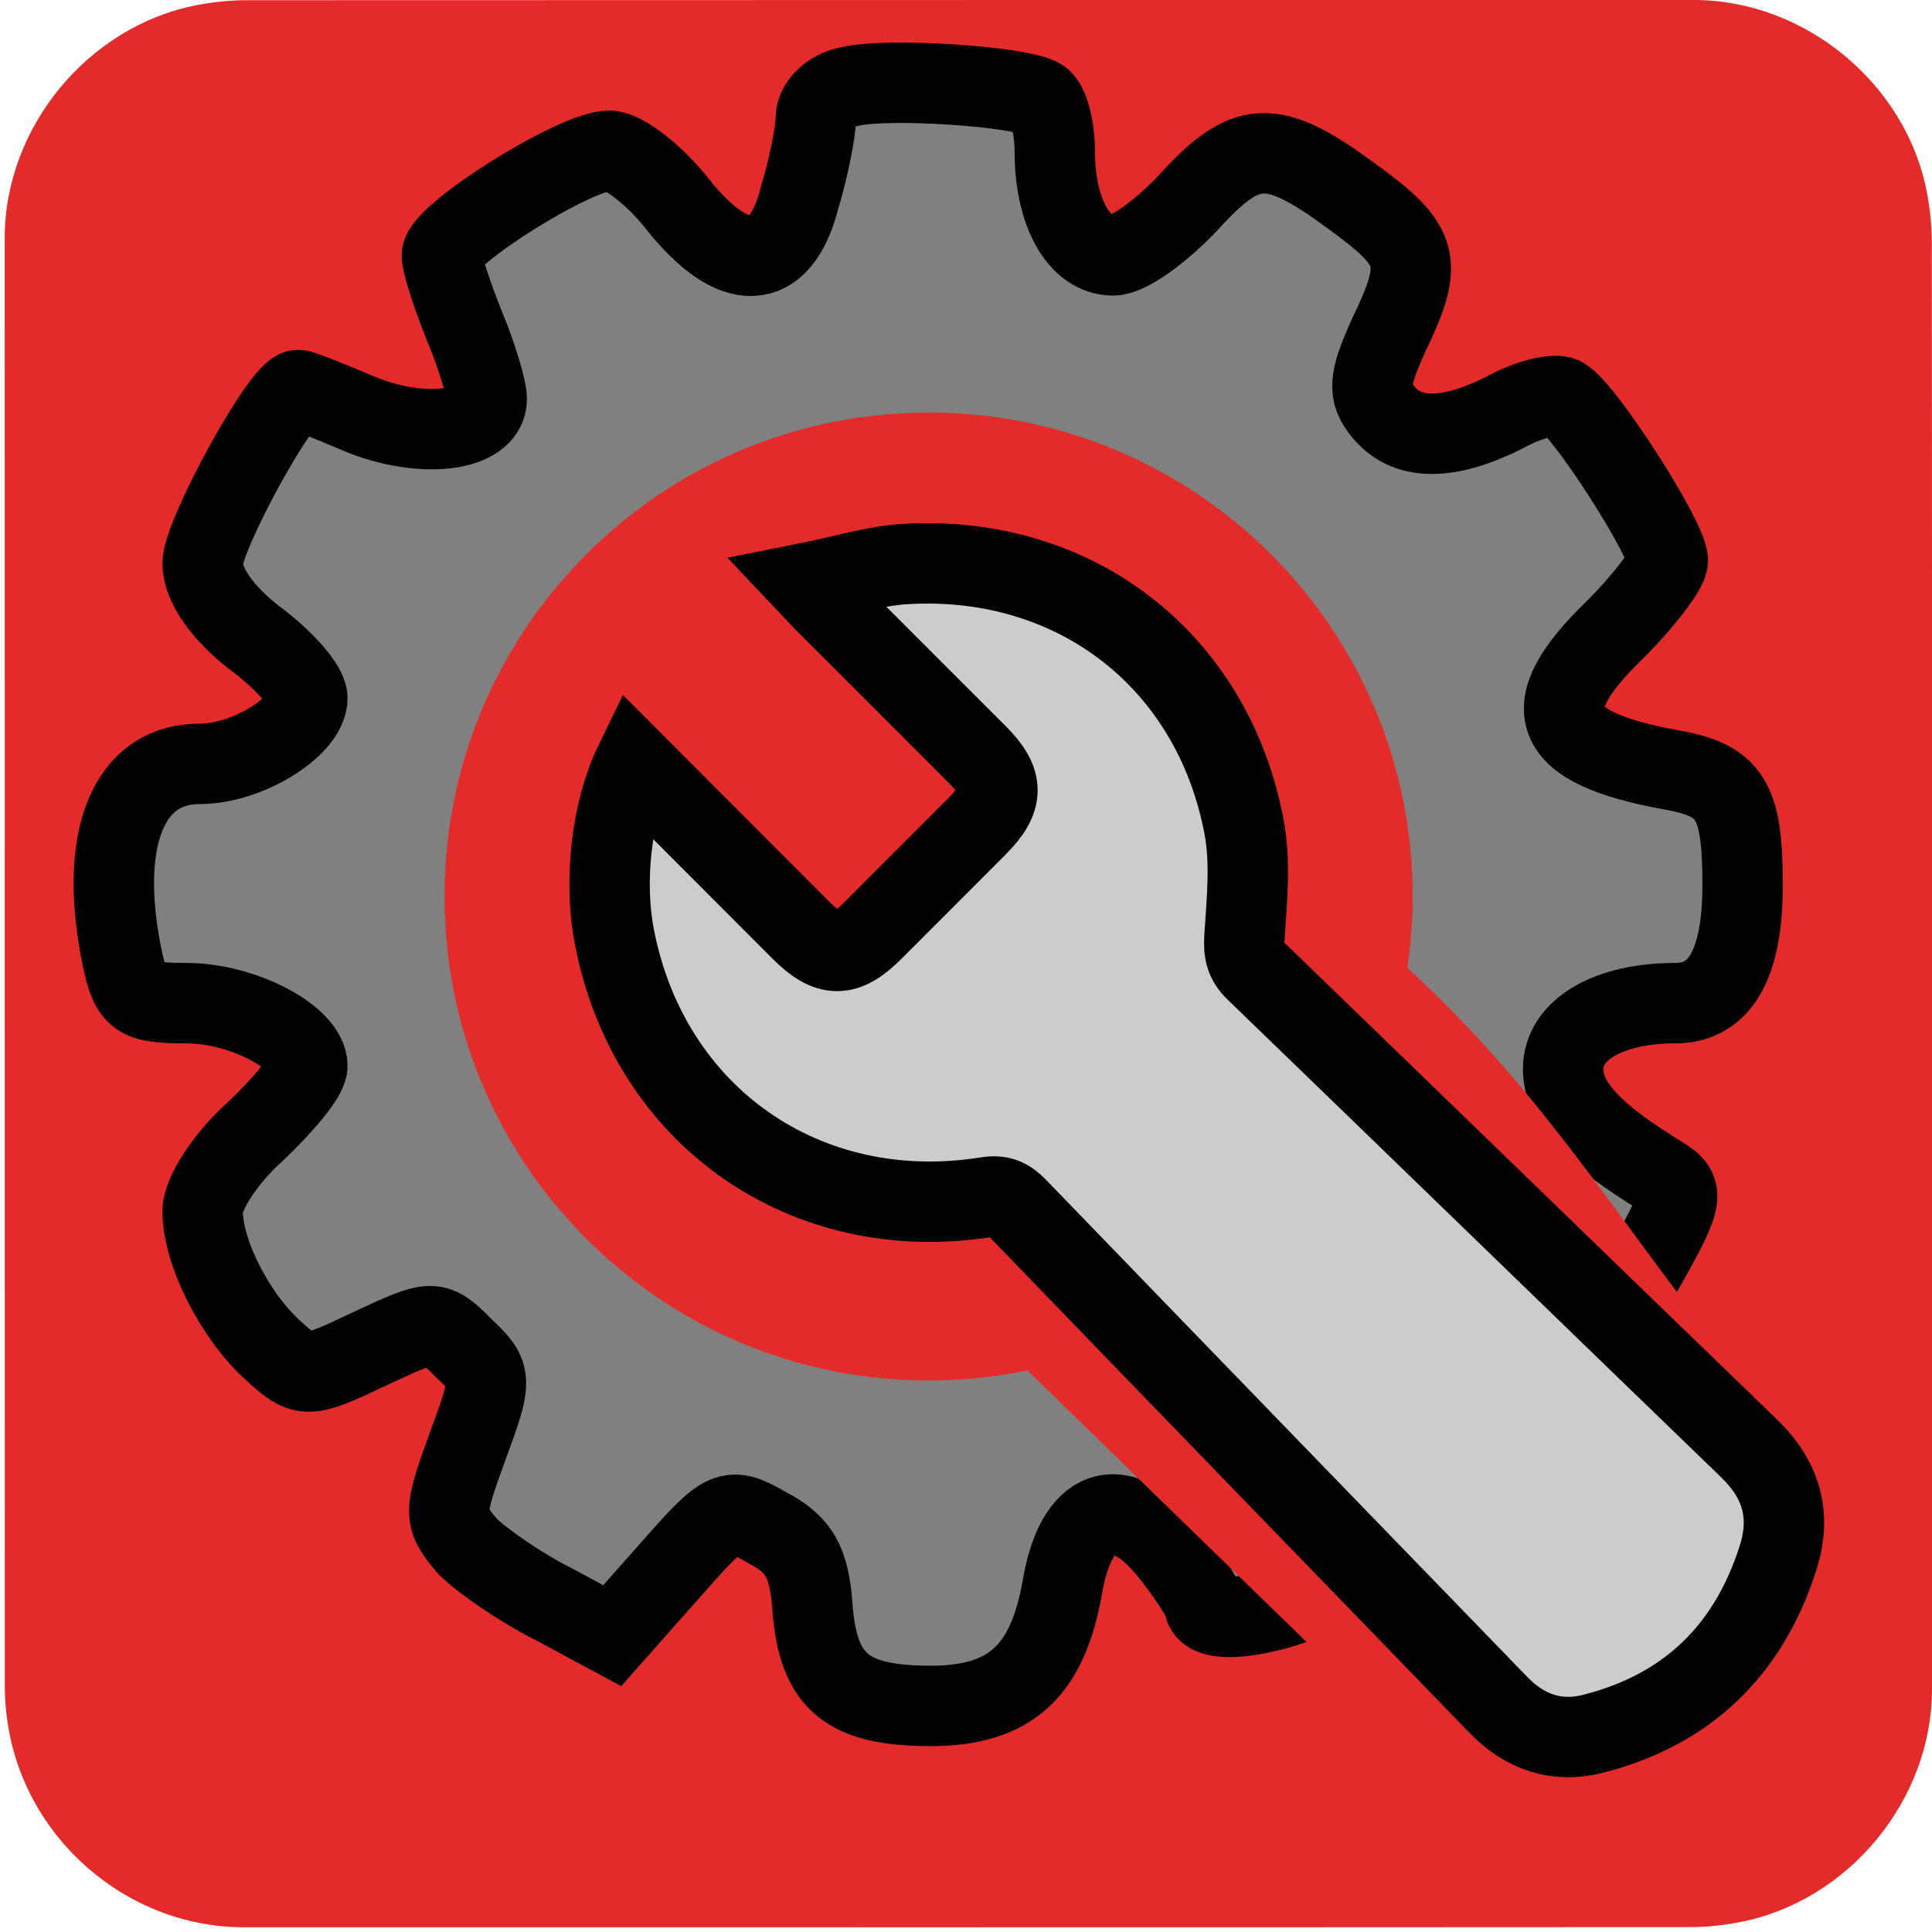
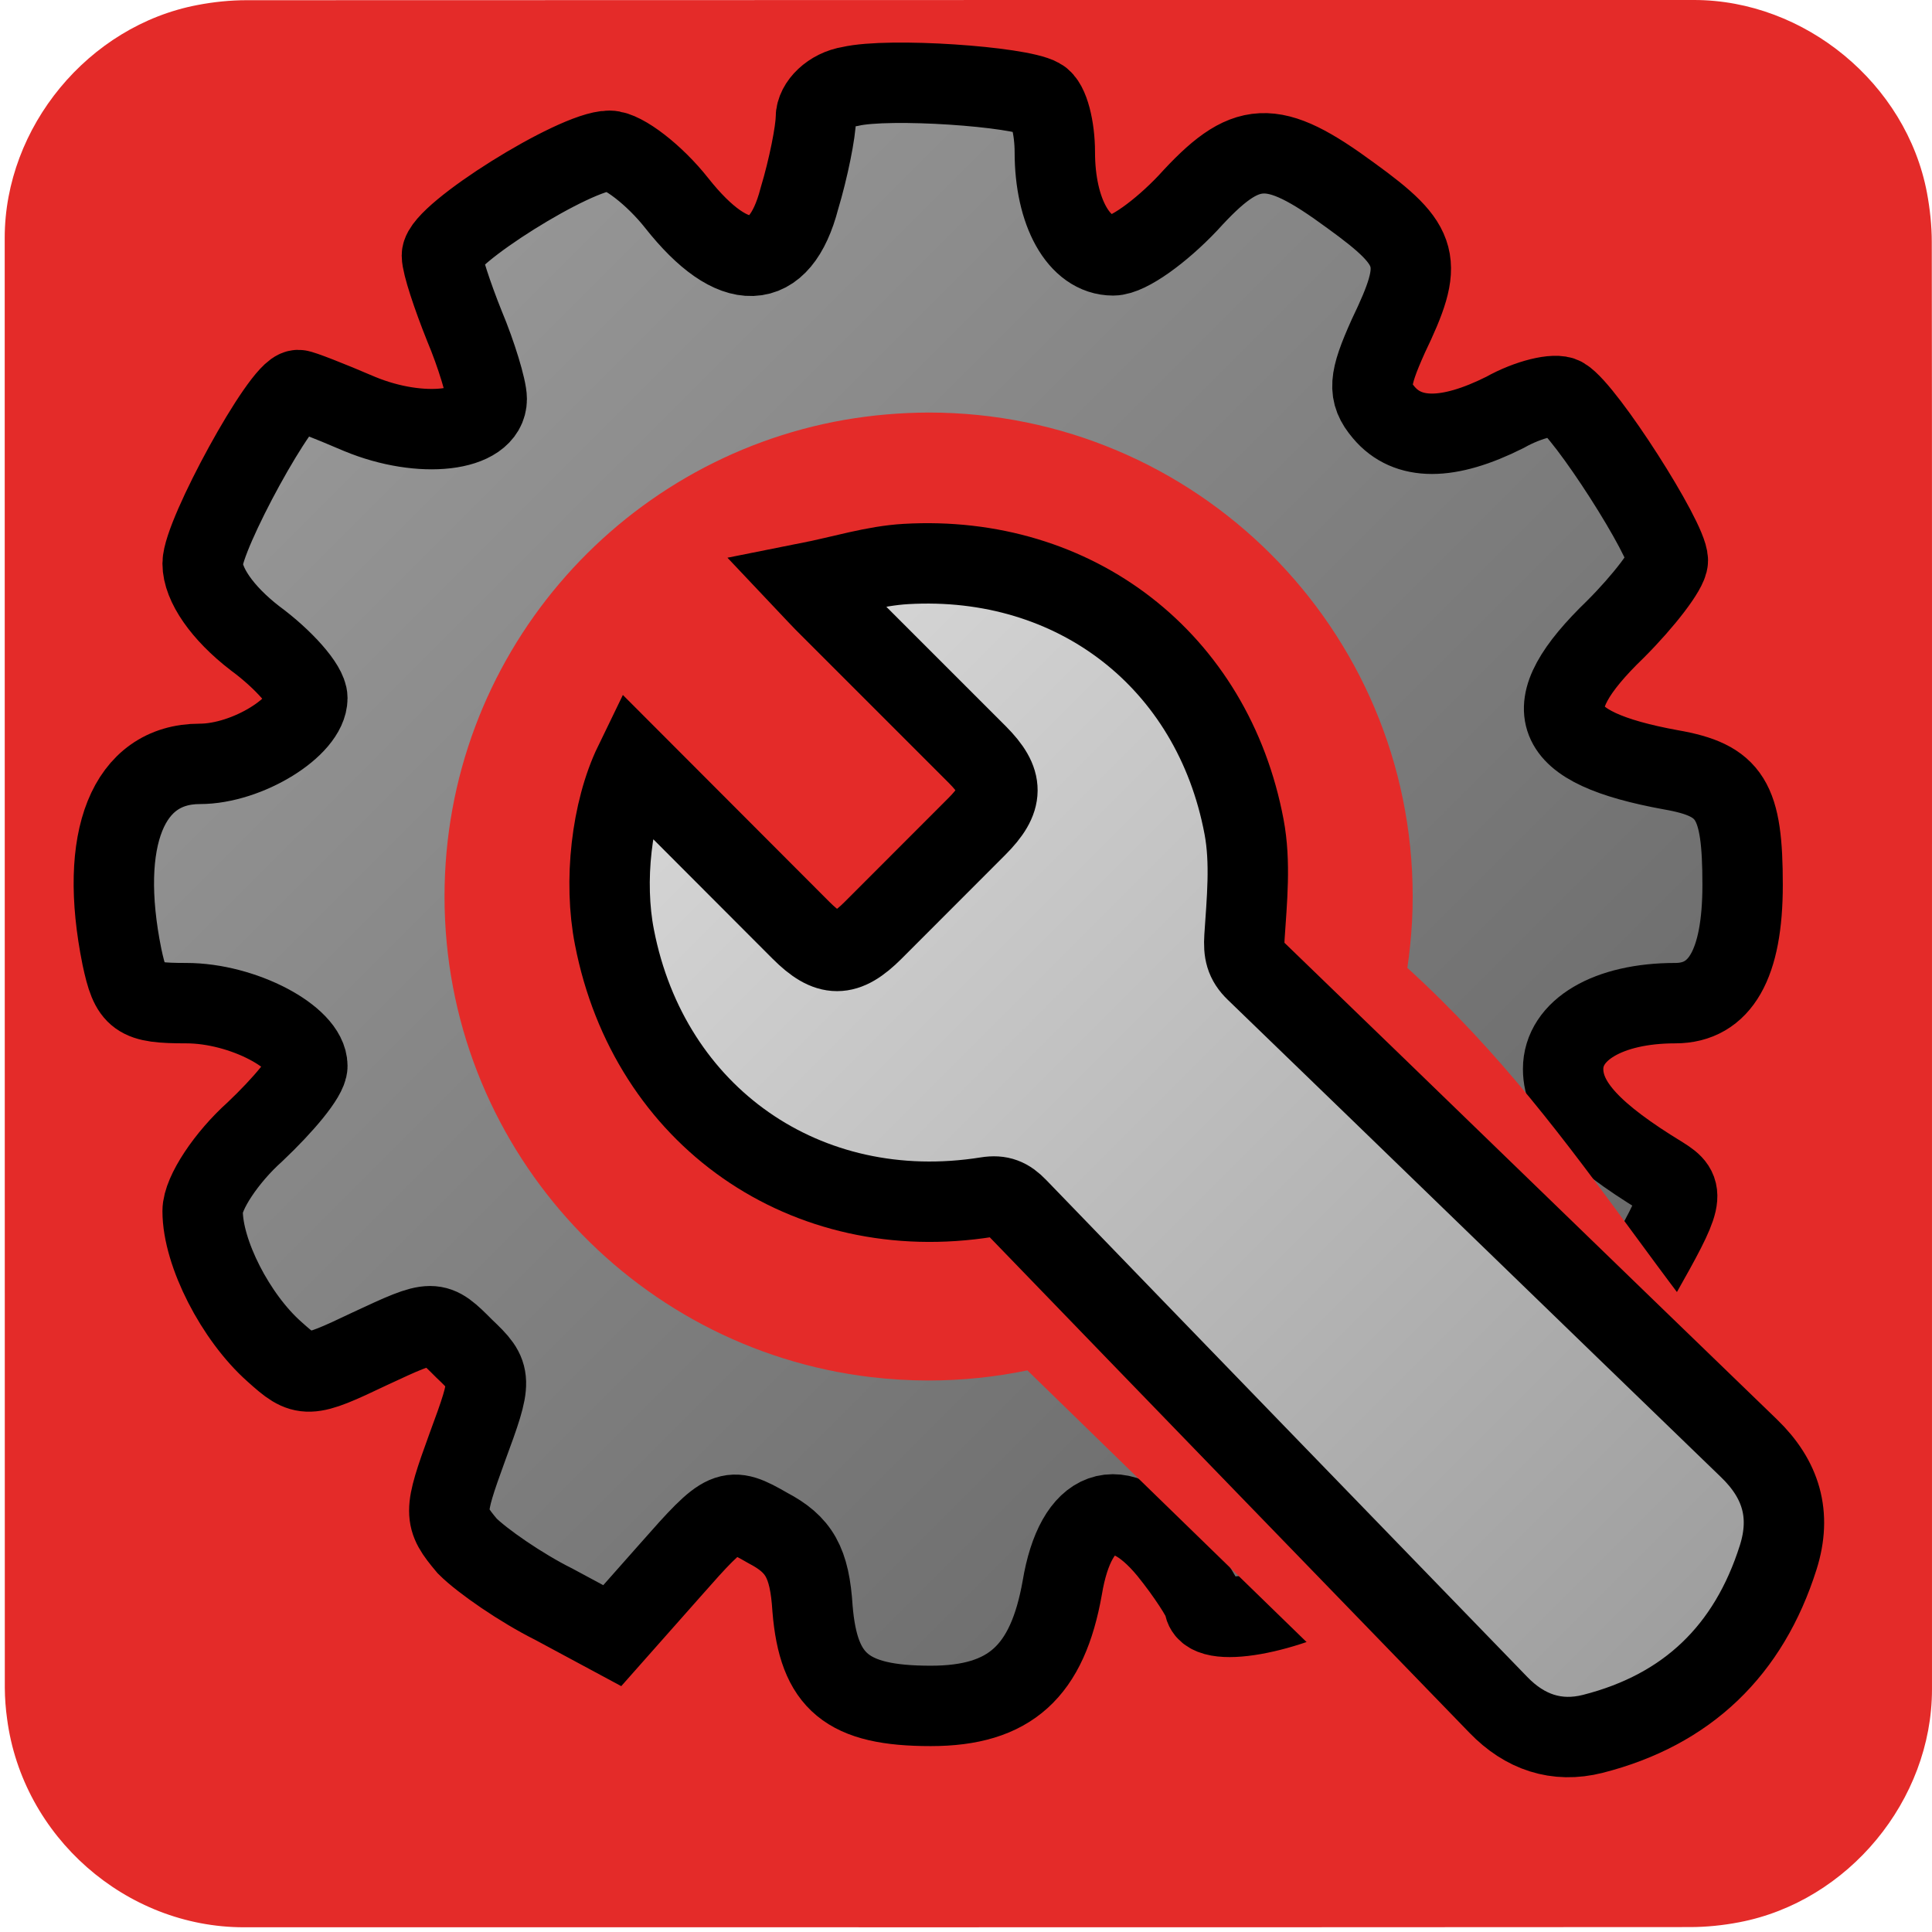
<svg xmlns="http://www.w3.org/2000/svg" id="settings" viewBox="0 0 769 769" width="500" height="500" shape-rendering="geometricPrecision" text-rendering="geometricPrecision" version="1.1">
+   <defs>
+     <linearGradient id="gearGrad" x1="0%" y1="0%" x2="100%" y2="100%">
+       <stop offset="0%" stop-color="#a0a0a0" />
+       <stop offset="50%" stop-color="#808080" />
+       <stop offset="100%" stop-color="#606060" />
+     </linearGradient>
+     <linearGradient id="wrenchGrad" x1="0%" y1="0%" x2="100%" y2="100%">
+       <stop offset="0%" stop-color="#dddddd" />
+       <stop offset="50%" stop-color="#bbbbbb" />
+       <stop offset="100%" stop-color="#999999" />
+     </linearGradient>
+   </defs>
  <style id="spin">
    @keyframes gear_animation__tr {
      0%   { transform: translate(299.0019px,673.182px) rotate(0deg); }
      to   { transform: translate(299.0019px,673.182px) rotate(360deg); }
    }
    #gear_animation {
      animation: gear_animation__tr 3000ms linear infinite normal forwards;
    }
  </style>
  <g id="background" transform="matrix(4 0 0 4 -806.006 -2320.4)">
    <path id="square" d="M393.75 676.01v72.19c0 11.03-8.32 21.11-19.18 23.18-1.61.31-3.27.48-4.9.48-47.97.03-95.93.02-143.9.02-11.76 0-22.02-9.02-23.56-20.72a23.27 23.27 0 01-.23-3.12c-.01-48.09-.01-96.18-.01-144.26 0-11.03 8.32-21.12 19.18-23.18 1.61-.31 3.27-.48 4.9-.48 48.01-.02 96.02-.02 144.02-.02 11.03 0 21.13 8.33 23.18 19.18.3 1.61.48 3.27.48 4.9.03 23.94.02 47.89.02 71.83z" fill="#E42B29" stroke="none" stroke-width="1" />
  </g>
  <g id="settings_top" transform="matrix(4 0 0 4 -826.545 -2336.753)">
    <g id="settings_group">
      <g id="gear_animation" transform="translate(299.002 673.182)">
-         <path id="gear" transform="translate(-299.002 -673.182)" d="M291.24 592.79c-1.93.3-3.42 1.79-3.42 3.12 0 1.34-.74 5.06-1.64 8.04-1.93 7.44-6.55 7.59-12.2.45-2.23-2.83-5.36-5.21-6.7-5.21-3.42 0-16.67 8.33-16.67 10.42 0 .89 1.04 4.02 2.23 6.99 1.19 2.83 2.23 6.25 2.23 7.29 0 3.27-6.55 4.02-12.65 1.49-3.12-1.34-5.8-2.38-6.1-2.38-1.64 0-9.52 14.43-9.52 17.26 0 2.08 1.93 4.91 5.21 7.44 2.83 2.08 5.21 4.76 5.21 5.95 0 2.83-5.95 6.55-10.71 6.55-7.14 0-10.12 7.44-7.74 19.2.89 4.17 1.49 4.61 6.4 4.61 5.65 0 12.05 3.42 12.05 6.25 0 1.04-2.38 3.87-5.21 6.55-2.83 2.53-5.21 6.1-5.21 7.89 0 4.17 3.27 10.56 7.14 13.99 2.98 2.68 3.27 2.68 9.52-.3 6.4-2.98 6.4-2.98 9.37 0 2.83 2.68 2.83 2.98.3 9.82-2.38 6.55-2.38 6.99 0 9.82 1.49 1.49 5.36 4.17 8.63 5.8l5.8 3.12 5.8-6.55c5.51-6.25 5.8-6.4 9.67-4.17 3.12 1.64 4.17 3.42 4.46 8.04.6 7.29 3.42 9.67 11.76 9.67 7.89 0 11.61-3.42 13.09-11.76 1.34-8.04 5.65-9.67 10.56-3.72 1.93 2.38 3.42 4.76 3.57 5.36 0 2.53 8.33 1.04 14.43-2.53 7.14-4.32 7.74-6.7 3.87-14.88-2.38-4.91-2.38-5.36 0-7.74s2.98-2.38 9.82.15c4.17 1.49 8.18 2.23 8.93 1.79.74-.6 3.57-4.76 6.25-9.37 4.46-7.89 4.61-8.48 2.23-9.97-6.84-4.17-9.82-7.29-9.82-10.71 0-3.87 4.46-6.55 11.16-6.55 4.46 0 6.7-3.87 6.7-11.76 0-8.48-1.19-10.42-7.14-11.46-12.2-2.23-13.69-6.1-5.51-13.99 2.83-2.83 5.21-5.95 5.21-6.84 0-2.08-8.18-14.88-10.42-16.22-.74-.45-3.42.15-5.8 1.49-5.65 2.83-9.67 2.83-12.05 0-1.64-1.93-1.49-3.27.45-7.59 3.57-7.44 3.27-8.93-3.72-13.99-7.89-5.8-10.42-5.65-16.22.74-2.68 2.83-5.95 5.21-7.44 5.21-3.42 0-5.8-4.32-5.8-10.27 0-2.38-.6-4.91-1.49-5.36-2.05-1.18-15-2.08-18.87-1.18z" fill="#808080" stroke="#000" stroke-width="8" />
+         <path id="gear" transform="translate(-299.002 -673.182)" d="M291.24 592.79c-1.93.3-3.42 1.79-3.42 3.12 0 1.34-.74 5.06-1.64 8.04-1.93 7.44-6.55 7.59-12.2.45-2.23-2.83-5.36-5.21-6.7-5.21-3.42 0-16.67 8.33-16.67 10.42 0 .89 1.04 4.02 2.23 6.99 1.19 2.83 2.23 6.25 2.23 7.29 0 3.27-6.55 4.02-12.65 1.49-3.12-1.34-5.8-2.38-6.1-2.38-1.64 0-9.52 14.43-9.52 17.26 0 2.08 1.93 4.91 5.21 7.44 2.83 2.08 5.21 4.76 5.21 5.95 0 2.83-5.95 6.55-10.71 6.55-7.14 0-10.12 7.44-7.74 19.2.89 4.17 1.49 4.61 6.4 4.61 5.65 0 12.05 3.42 12.05 6.25 0 1.04-2.38 3.87-5.21 6.55-2.83 2.53-5.21 6.1-5.21 7.89 0 4.17 3.27 10.56 7.14 13.99 2.98 2.68 3.27 2.68 9.52-.3 6.4-2.98 6.4-2.98 9.37 0 2.83 2.68 2.83 2.98.3 9.82-2.38 6.55-2.38 6.99 0 9.82 1.49 1.49 5.36 4.17 8.63 5.8l5.8 3.12 5.8-6.55c5.51-6.25 5.8-6.4 9.67-4.17 3.12 1.64 4.17 3.42 4.46 8.04.6 7.29 3.42 9.67 11.76 9.67 7.89 0 11.61-3.42 13.09-11.76 1.34-8.04 5.65-9.67 10.56-3.72 1.93 2.38 3.42 4.76 3.57 5.36 0 2.53 8.33 1.04 14.43-2.53 7.14-4.32 7.74-6.7 3.87-14.88-2.38-4.91-2.38-5.36 0-7.74s2.98-2.38 9.82.15c4.17 1.49 8.18 2.23 8.93 1.79.74-.6 3.57-4.76 6.25-9.37 4.46-7.89 4.61-8.48 2.23-9.97-6.84-4.17-9.82-7.29-9.82-10.71 0-3.87 4.46-6.55 11.16-6.55 4.46 0 6.7-3.87 6.7-11.76 0-8.48-1.19-10.42-7.14-11.46-12.2-2.23-13.69-6.1-5.51-13.99 2.83-2.83 5.21-5.95 5.21-6.84 0-2.08-8.18-14.88-10.42-16.22-.74-.45-3.42.15-5.8 1.49-5.65 2.83-9.67 2.83-12.05 0-1.64-1.93-1.49-3.27.45-7.59 3.57-7.44 3.27-8.93-3.72-13.99-7.89-5.8-10.42-5.65-16.22.74-2.68 2.83-5.95 5.21-7.44 5.21-3.42 0-5.8-4.32-5.8-10.27 0-2.38-.6-4.91-1.49-5.36-2.05-1.18-15-2.08-18.87-1.18z" fill="url(#gearGrad)" stroke="#000" stroke-width="8" />
      </g>
      <path id="wrench_outline" d="M290.66 625.97c-22.61 3.96-39.79 23.69-39.79 47.43 0 24.65 18.53 44.98 42.42 47.82 1.88.22 3.8.34 5.74.34 3.37 0 6.66-.35 9.84-1.01l9.26 9.02c14.01 13.64 28.03 27.26 42.05 40.89l3.32-3.05 17.12-15.72 8.38-16.41s1.07-.98 2.45-2.25c-18.65-16.99-26.12-35.54-44.77-52.53.22-1.48.37-2.99.46-4.52.05-.86.07-1.72.07-2.59 0-26.59-21.56-48.15-48.15-48.15-2.88.01-5.68.26-8.4.73z" fill="#E42B29" stroke="none" stroke-width="1" />
-       <path id="wrench" d="M269.76 660.15c5.63 5.64 11.1 11.13 16.58 16.61 2.74 2.74 4.44 2.74 7.18 0 3.44-3.44 6.87-6.88 10.31-10.32 2.73-2.73 2.74-4.47.06-7.16l-15.27-15.27c-.43-.43-.83-.88-1.71-1.81 3.58-.71 6.7-1.71 9.88-1.89 16.85-.97 30.52 9.6 33.64 26.15.67 3.54.28 7.33.04 10.98-.09 1.45.09 2.37 1.13 3.37 16.38 15.82 32.7 31.68 49.08 47.5 3.19 3.08 4.25 6.6 2.9 10.86-2.93 9.25-9.05 15.16-18.44 17.55-3.62.92-6.79-.18-9.4-2.88-15.97-16.49-31.95-32.96-47.89-49.47-.9-.93-1.69-1.27-3-1.06-18.02 2.88-33.61-8.02-37.07-25.86-1.09-5.52-.31-12.58 1.98-17.3z" fill="#cccccc" stroke="#000" stroke-width="8" />
+       <path id="wrench" d="M269.76 660.15c5.63 5.64 11.1 11.13 16.58 16.61 2.74 2.74 4.44 2.74 7.18 0 3.44-3.44 6.87-6.88 10.31-10.32 2.73-2.73 2.74-4.47.06-7.16l-15.27-15.27c-.43-.43-.83-.88-1.71-1.81 3.58-.71 6.7-1.71 9.88-1.89 16.85-.97 30.52 9.6 33.64 26.15.67 3.54.28 7.33.04 10.98-.09 1.45.09 2.37 1.13 3.37 16.38 15.82 32.7 31.68 49.08 47.5 3.19 3.08 4.25 6.6 2.9 10.86-2.93 9.25-9.05 15.16-18.44 17.55-3.62.92-6.79-.18-9.4-2.88-15.97-16.49-31.95-32.96-47.89-49.47-.9-.93-1.69-1.27-3-1.06-18.02 2.88-33.61-8.02-37.07-25.86-1.09-5.52-.31-12.58 1.98-17.3z" fill="url(#wrenchGrad)" stroke="#000" stroke-width="8" />
    </g>
  </g>
</svg>
